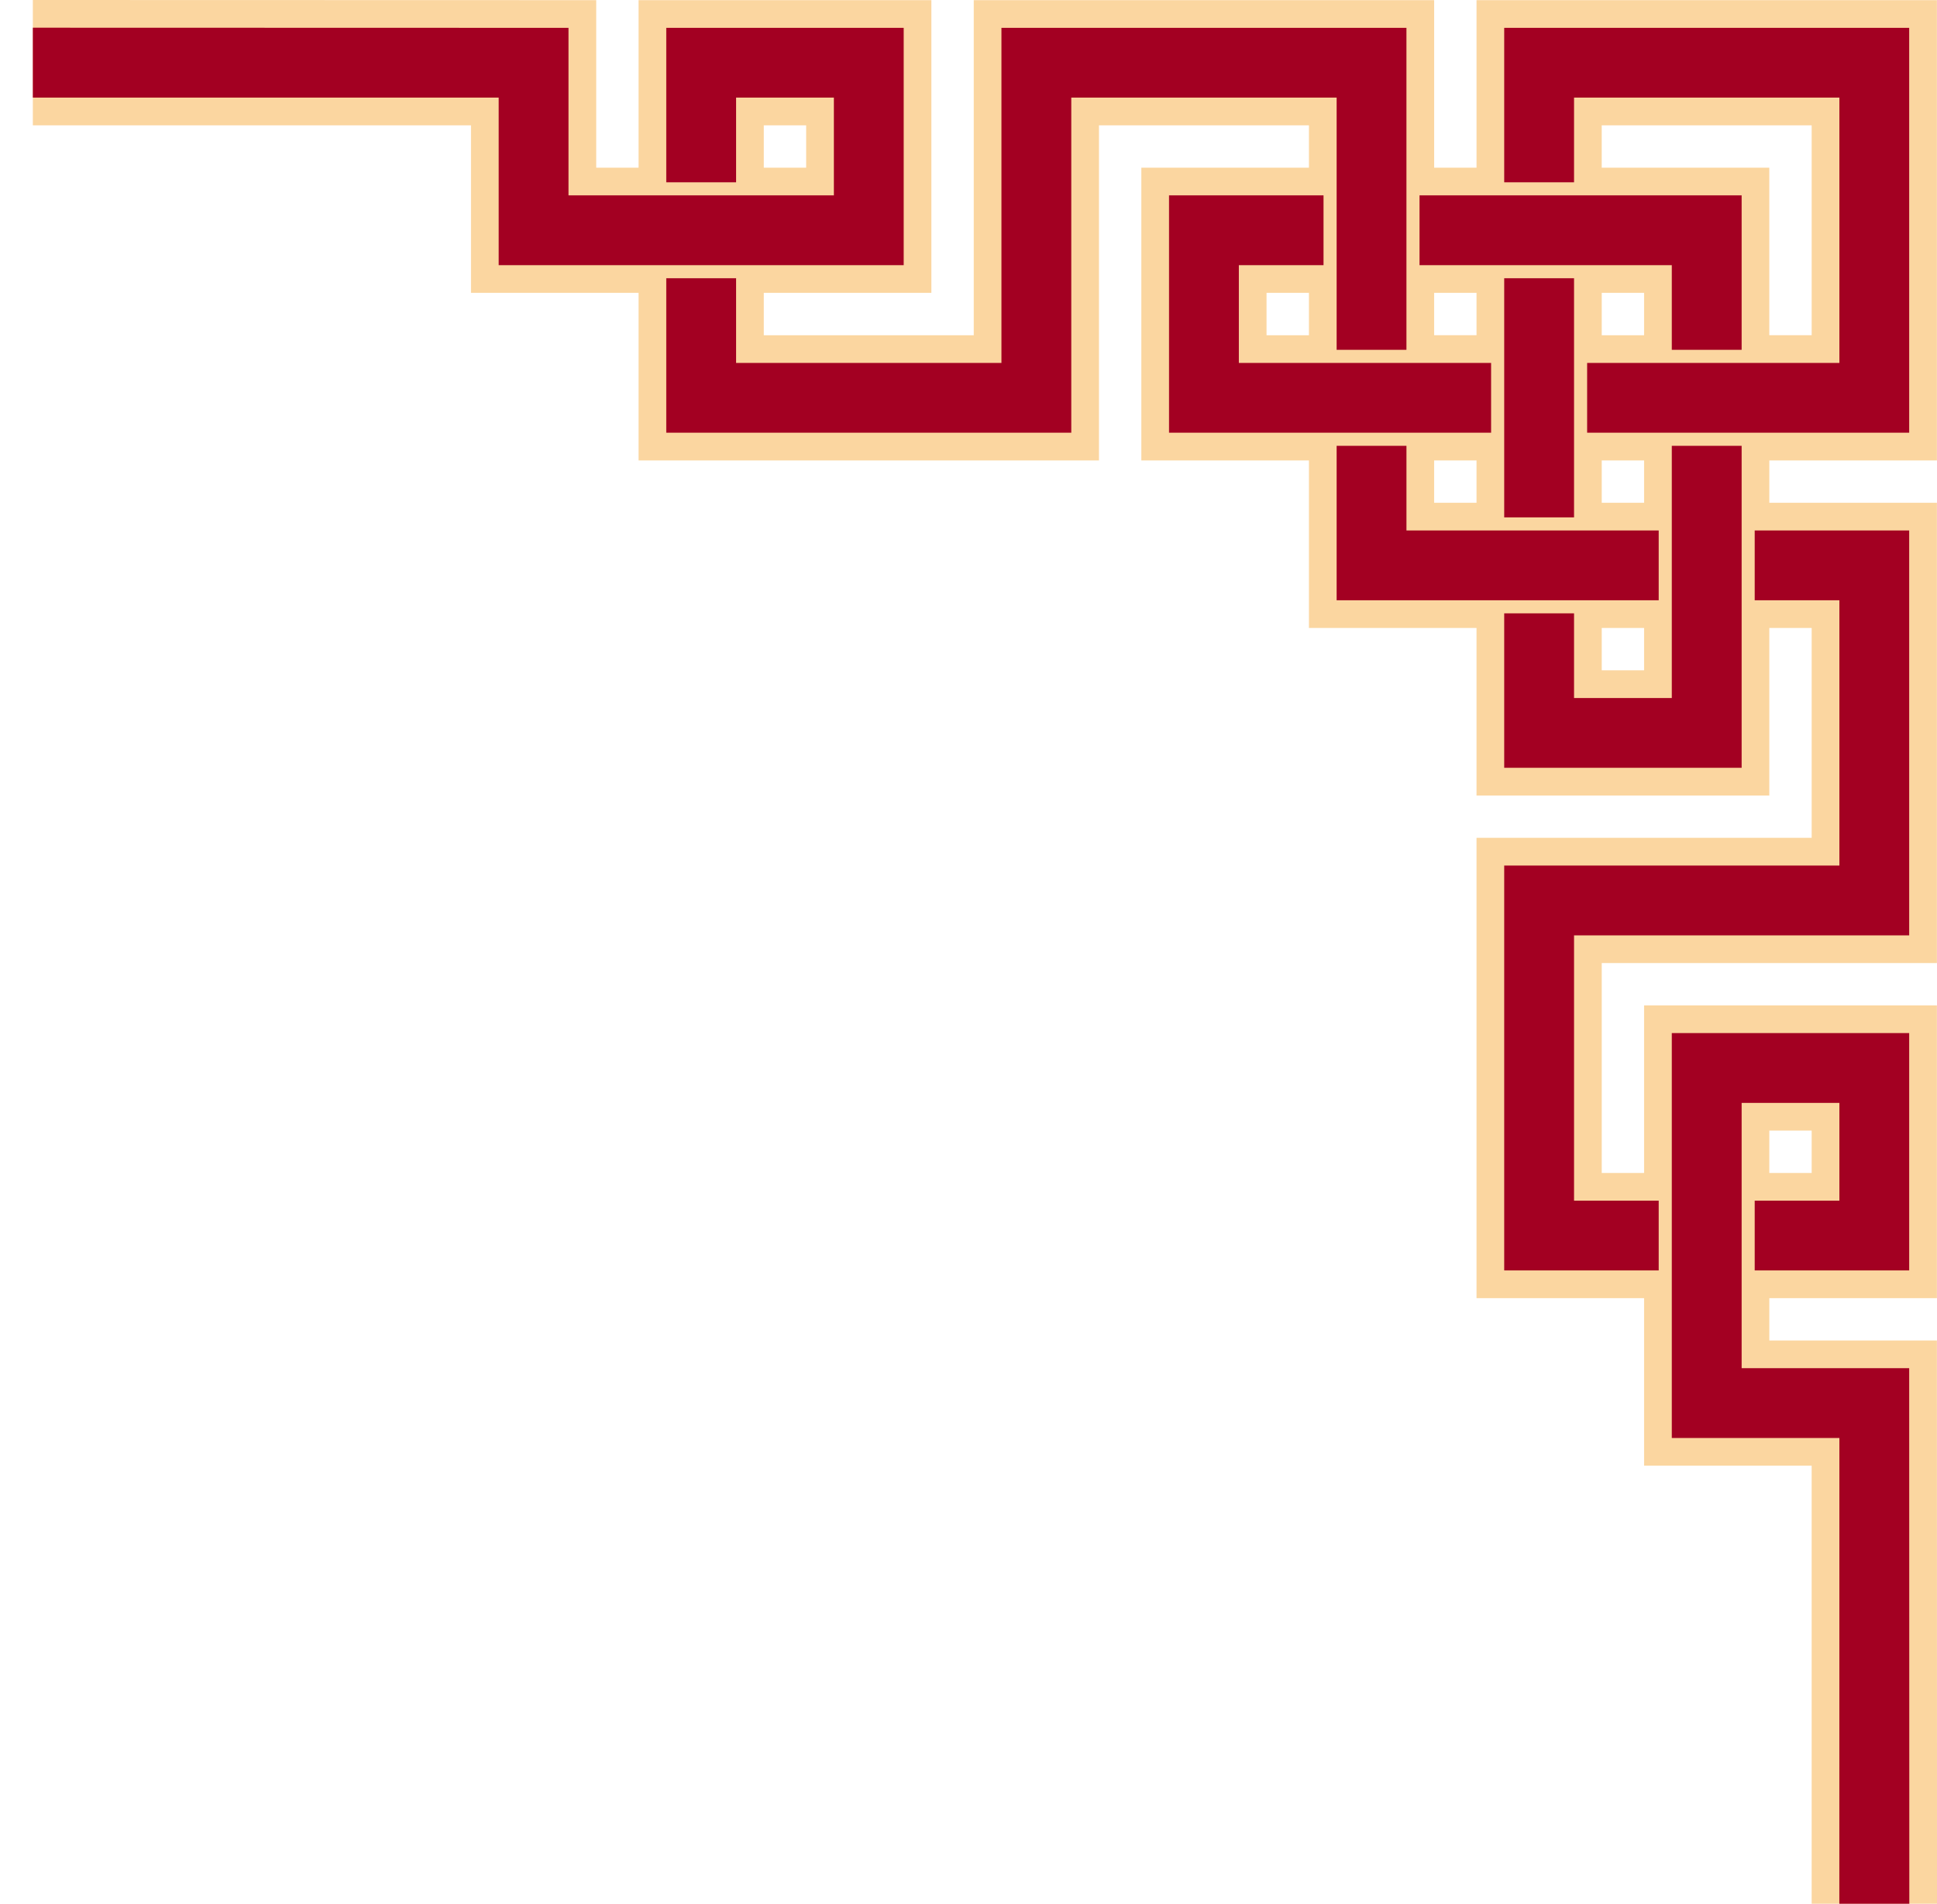
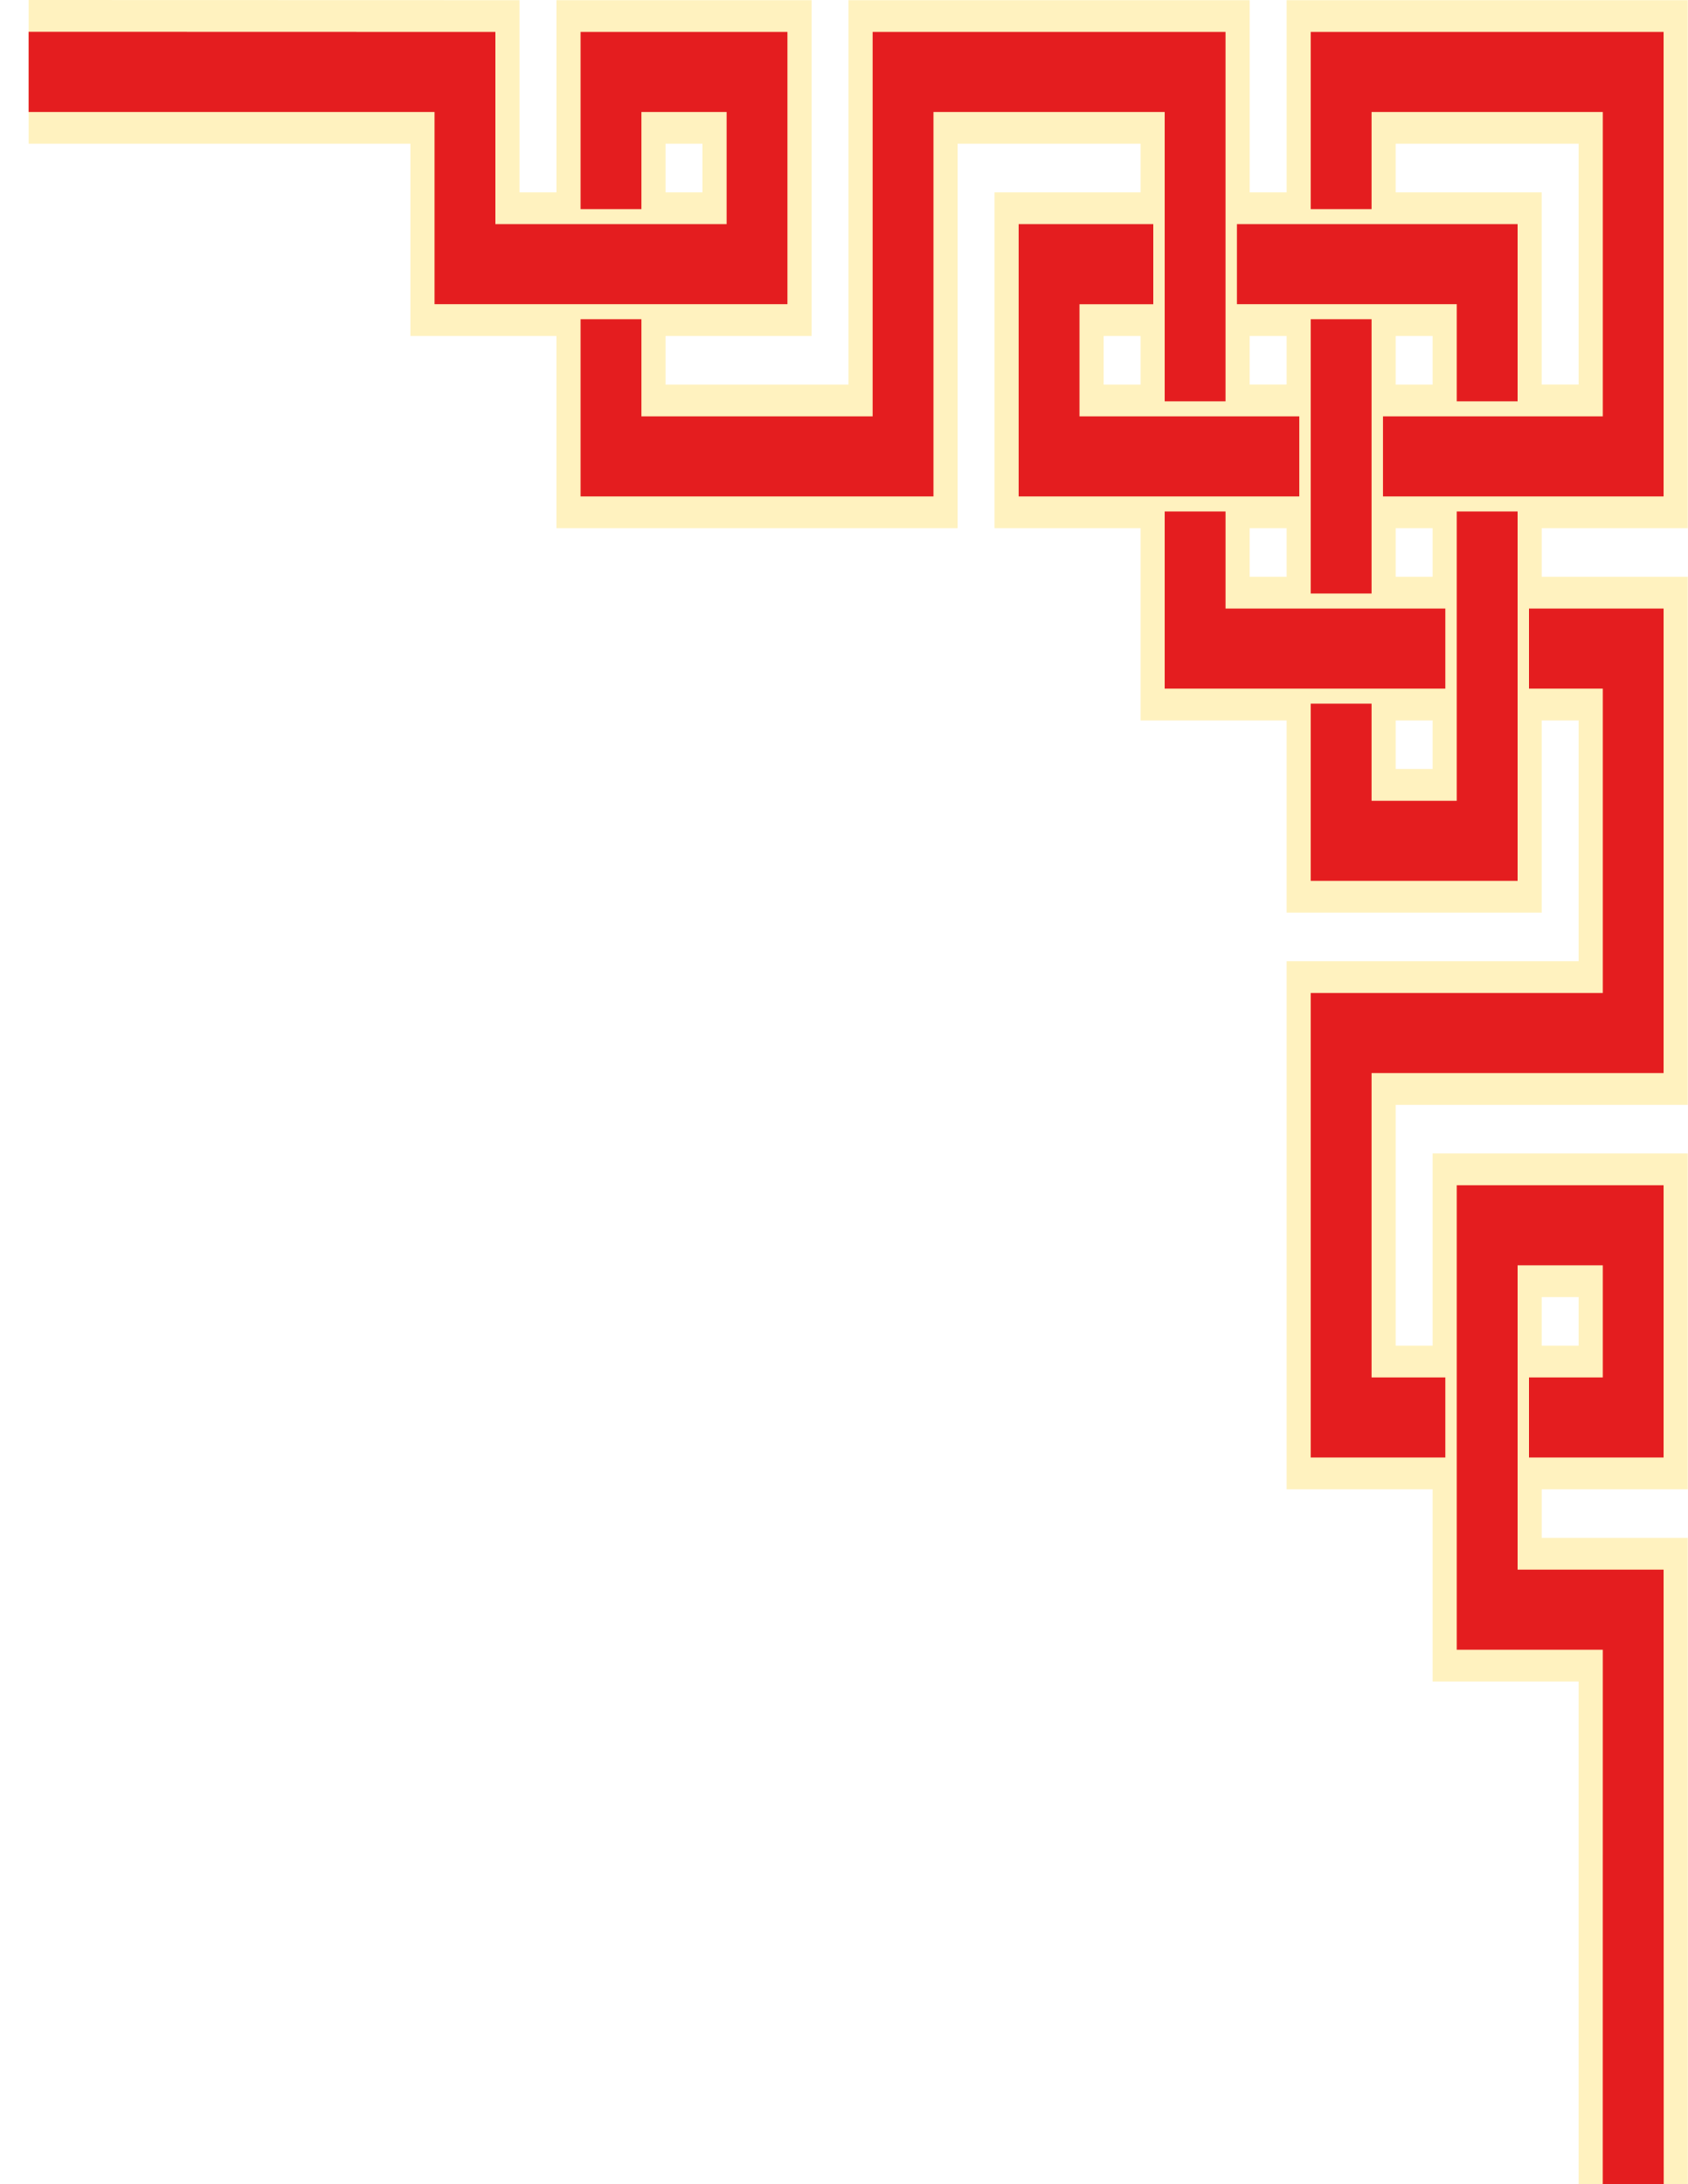
- <svg xmlns="http://www.w3.org/2000/svg" version="1.1" id="9391330604" x="0px" y="0px" width="100%" height="100%" viewBox="0 0 191.022 187.783" style="" xml:space="preserve" preserveAspectRatio="none" class="element svg-element">
+ <svg xmlns="http://www.w3.org/2000/svg" version="1.1" id="_x39_391330604" x="0px" y="0px" width="612px" height="792px" viewBox="0 0 612 792" enable-background="new 0 0 612 792" xml:space="preserve">
  <g>
-     <path style="fill-rule:evenodd;clip-rule:evenodd;fill:#FBD6A0;" d="M62.975,28.889H46.448V12.361H3.239V0h0.005   c3.73,0.007,49.091,0.014,52.82,0.014h2.734v16.525h4.177V0.014H91.85v28.875H75.323v4.179h20.706V0.014h45.403v16.525   c1.392,0,2.787,0,4.18,0V0.014h45.401v45.401h-2.733c-4.595,0-9.195,0-13.794,0v4.178h16.527v45.403h-33.054v20.706h4.177V99.174   h28.877v28.876h-16.527v4.18h16.527v2.73c0,3.73,0.005,49.093,0.009,52.823v0.004h-12.361v-43.209h-16.525V128.05h-16.525V82.646   h33.051V61.942h-4.177V78.47h-28.874V61.942h-16.527V45.415h-16.528V16.539h16.528v-4.178h-20.707v33.054H62.975V28.889   L62.975,28.889z M129.084,28.889h-4.18v4.179h4.18V28.889L129.084,28.889z M141.431,33.067h4.18c0-1.394,0-2.785,0-4.179   c-1.393,0-2.788,0-4.18,0V33.067L141.431,33.067z M157.959,61.942v4.178h4.177v-4.178H157.959L157.959,61.942z M162.136,49.593   v-4.178c-1.393,0-2.783,0-4.177,0c0,1.392,0,2.786,0,4.178H162.136L162.136,49.593z M145.611,49.593c0-1.392,0-2.785,0-4.178h-4.18   v4.178H145.611L145.611,49.593z M157.959,28.889c0,1.394,0,2.785,0,4.179c1.395,0,2.784,0,4.177,0v-4.179   C160.743,28.889,159.353,28.889,157.959,28.889L157.959,28.889z M174.485,33.067c1.393,0,2.785,0,4.177,0V12.361h-20.704v4.178   c4.599,0,9.198,0,13.797,0h2.729V33.067L174.485,33.067z M174.485,115.702h4.177v-4.179h-4.177V115.702L174.485,115.702z    M75.323,16.539h4.178v-4.178h-4.178V16.539L75.323,16.539z" />
-     <path style="fill-rule:evenodd;clip-rule:evenodd;fill:#A30022;" d="M155.228,9.63v8.351h-6.887V2.745h33.055h6.883v39.938   c-10.585,0-21.174,0-31.76,0v-6.885c8.291,0,16.583,0,24.877,0V9.63H155.228L155.228,9.63z M171.756,43.976v31.762h-23.415V60.501   h6.887v8.352h9.64V43.976H171.756L171.756,43.976z M148.341,51.034c0-7.861,0-15.724,0-23.587h6.887c0,7.863,0,15.725,0,23.587   H148.341L148.341,51.034z M164.868,34.507v-8.351c-8.292,0-16.585,0-24.879,0v-6.886c10.588,0,21.178,0,31.767,0v15.236H164.868   L164.868,34.507z M147.05,42.684h-31.763V19.271h15.236v6.886h-8.35v9.642h24.876V42.684L147.05,42.684z M181.396,141.847h-16.528   v-13.964l0,0v-9.45v-3.381v-13.146h23.411v23.411h-15.235v-6.885h8.352v-9.64h-9.64v6.26l0,0v10.265l0,0v9.643h16.523   c0,3.732,0.005,49.094,0.013,52.827h-6.901L181.396,141.847L181.396,141.847z M163.577,125.317h-15.236V85.379h33.055V59.21h-8.352   v-6.885h15.235v39.939h-33.051v26.168h8.349V125.317L163.577,125.317z M163.577,59.21h-31.762V43.976l6.886-0.002v8.352h24.876   V59.21L163.577,59.21z M131.815,34.507V9.63h-26.168v33.054H65.706V27.447h6.886v8.351H98.76V2.745H138.7v31.762H131.815   L131.815,34.507z M65.706,26.156h-2.113H49.179V9.63H3.239V2.732c3.732,0.008,49.095,0.014,52.825,0.014v16.525h7.529h2.113h6.886   h3.833h5.81V9.63h-9.643v8.351h-6.886V2.745h23.414v23.411H76.425h-3.833H65.706L65.706,26.156z" />
+     <path fill="#FFF2BF" d="M201.761,121.843h-52.95V52.134H10.377V0h0.016c11.95,0.029,157.279,0.059,169.226,0.059h8.759v69.696   h13.383V0.059h92.51v121.784h-52.95v17.625h66.338V0.059h145.464v69.696c4.459,0,8.929,0,13.392,0V0.059h145.456v191.485h-8.756   c-14.722,0-29.459,0-44.193,0v17.621h52.949v191.493H506.072v87.33h13.382v-69.709h92.517v121.789h-52.949v17.629h52.949v11.515   c0,15.731,0.017,207.057,0.029,222.788v0.017h-39.603V609.777h-52.943v-69.709h-52.942V348.571H572.4v-87.322h-13.382v69.709   h-92.507v-69.709h-52.95v-69.705h-52.952V69.755h52.952V52.134h-66.341v139.41h-145.46V121.843L201.761,121.843z M413.562,121.843   H400.17v17.625h13.392V121.843L413.562,121.843z M453.119,139.464h13.393c0-5.879,0-11.746,0-17.625c-4.463,0-8.933,0-13.393,0   V139.464L453.119,139.464z M506.072,261.249v17.622h13.382v-17.622H506.072L506.072,261.249z M519.454,209.165v-17.621   c-4.463,0-8.916,0-13.382,0c0,5.871,0,11.75,0,17.621H519.454L519.454,209.165z M466.512,209.165c0-5.871,0-11.746,0-17.621   h-13.393v17.621H466.512L466.512,209.165z M506.072,121.843c0,5.879,0,11.746,0,17.625c4.469,0,8.919,0,13.382,0v-17.625   C514.991,121.843,510.538,121.843,506.072,121.843L506.072,121.843z M559.019,139.464c4.463,0,8.923,0,13.382,0v-87.33h-66.331   v17.621c14.734,0,29.469,0,44.203,0h8.743v69.709H559.019z M559.019,487.988H572.4v-17.625h-13.382V487.988L559.019,487.988z    M241.321,69.755h13.386V52.134h-13.386V69.755L241.321,69.755z" />
+     <path fill="#E41D1F" d="M497.322,40.616v35.222h-22.064v-64.26H581.16h22.052v168.444c-33.912,0-67.838,0-101.753,0v-29.039   c26.563,0,53.129,0,79.701,0V40.616H497.322L497.322,40.616z M550.275,185.475v133.96h-75.018v-64.264h22.064v35.226h30.885   V185.475H550.275L550.275,185.475z M475.258,215.243c0-33.155,0-66.318,0-99.481h22.064c0,33.164,0,66.322,0,99.481H475.258   L475.258,215.243z M528.207,145.538v-35.222c-26.565,0-53.135,0-79.708,0V81.274c33.923,0,67.851,0,101.776,0v64.26h-22.068   V145.538z M471.122,180.025H369.358V81.278h48.813v29.043H391.42v40.667h79.698v29.038H471.122z M581.16,598.259h-52.953v-58.896   l0,0v-39.856v-14.26v-55.444h75.005v98.738h-48.811v-29.038h26.759v-40.658h-30.885v26.402l0,0v43.294l0,0v40.671h52.937   c0,15.74,0.016,207.061,0.042,222.805h-22.11L581.16,598.259L581.16,598.259z M524.071,528.541h-48.813V360.097H581.16V249.726   h-26.759v-29.039h48.811v168.448h-105.89v110.367h26.749V528.541L524.071,528.541z M524.071,249.726h-101.76v-64.251l22.062-0.008   v35.226h79.698V249.726L524.071,249.726z M422.312,145.538V40.616h-83.838v139.41H210.51v-64.264h22.062v35.222h83.837V11.577   H444.37v133.961H422.312L422.312,145.538z M210.51,110.316h-6.77h-46.18V40.616H10.377V11.522   c11.957,0.034,157.292,0.059,169.242,0.059v69.696h24.122h6.77h22.062h12.28h18.614V40.616h-30.895v35.222H210.51v-64.26h75.014   v98.739h-40.672h-12.28H210.51L210.51,110.316z" />
  </g>
</svg>
